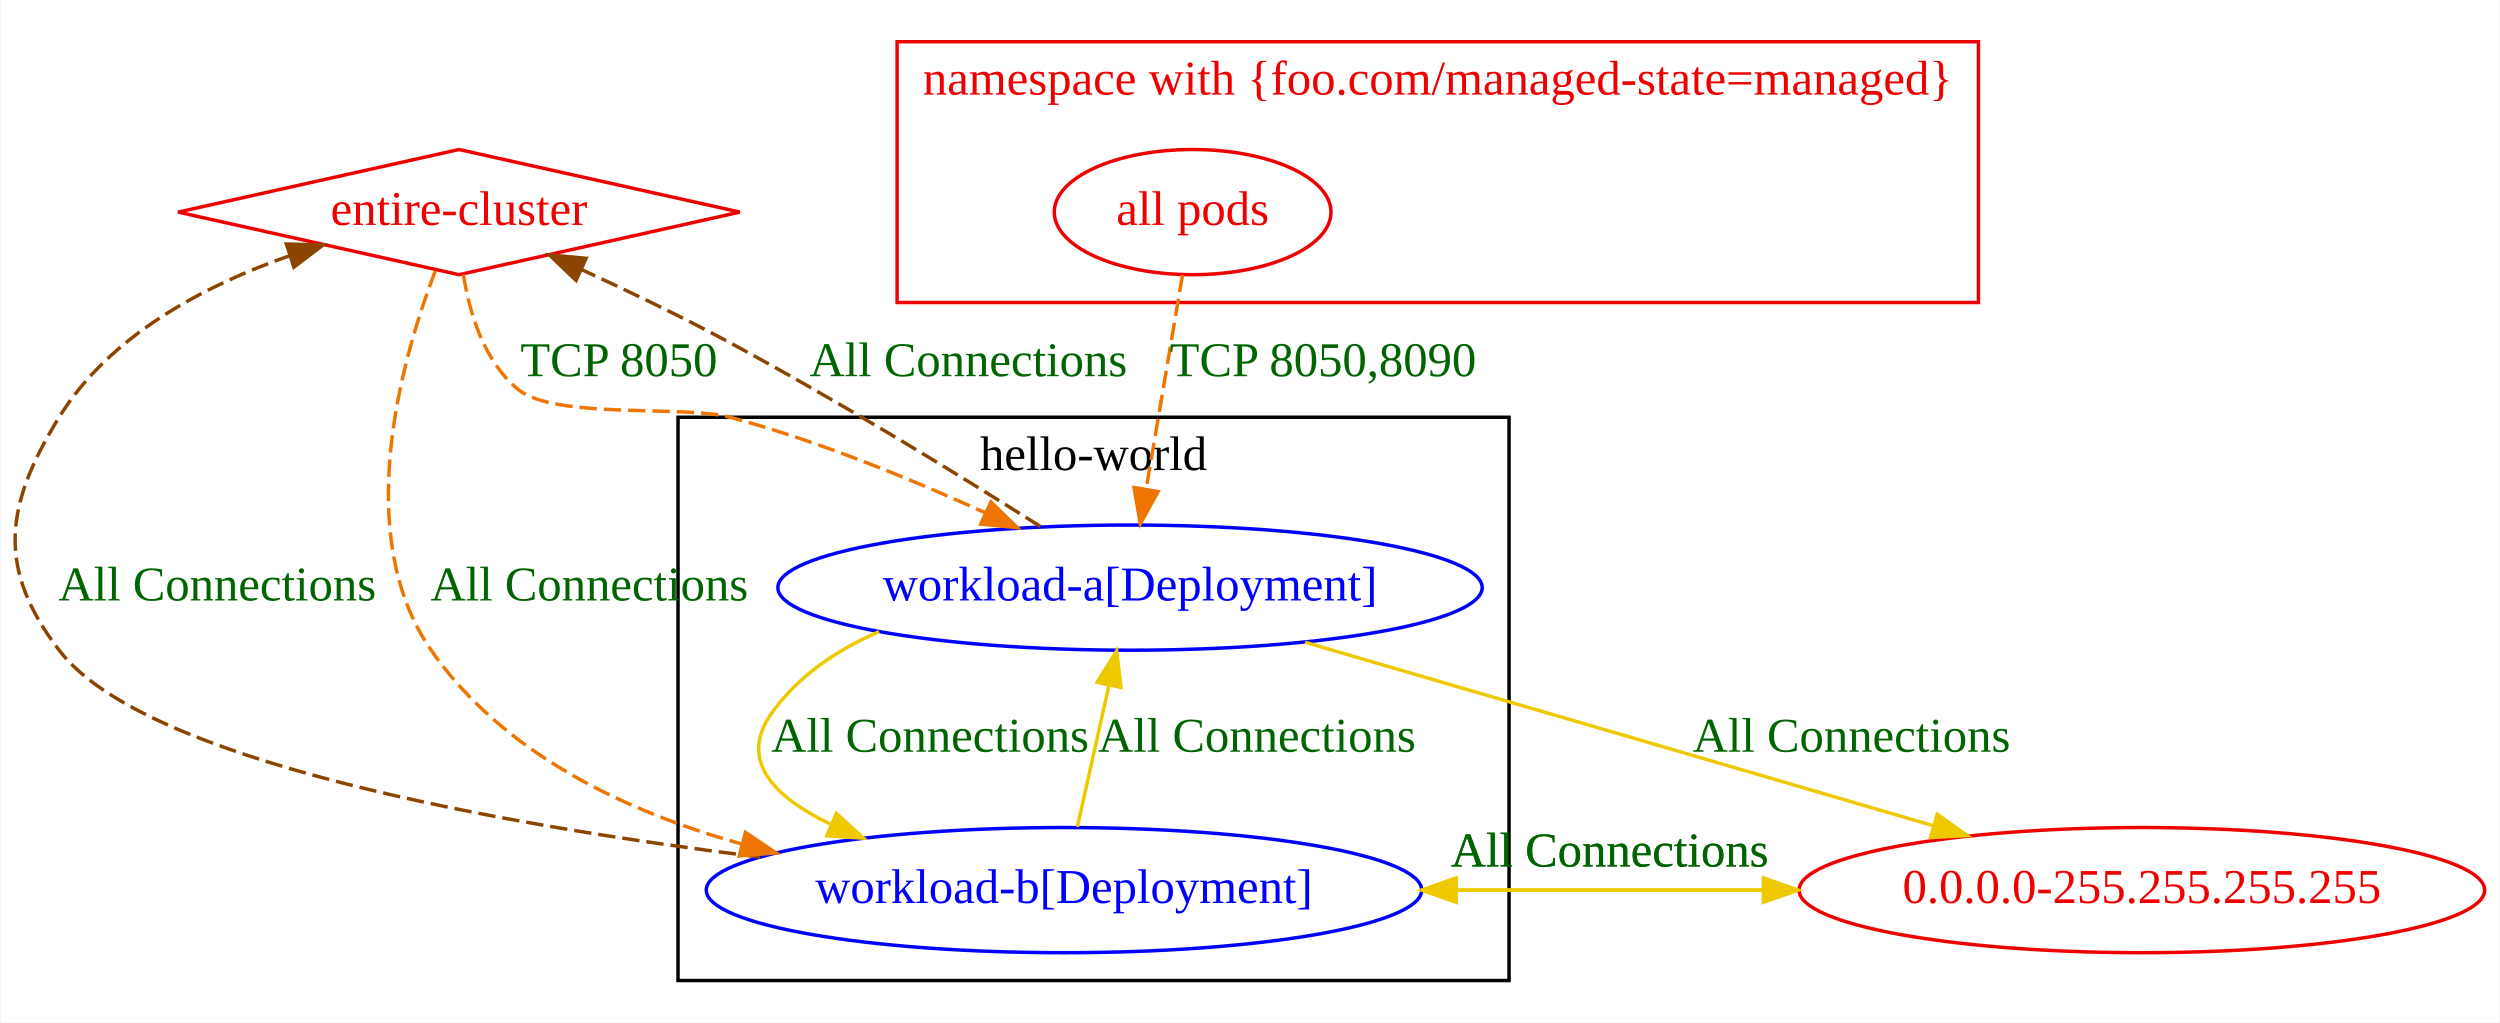
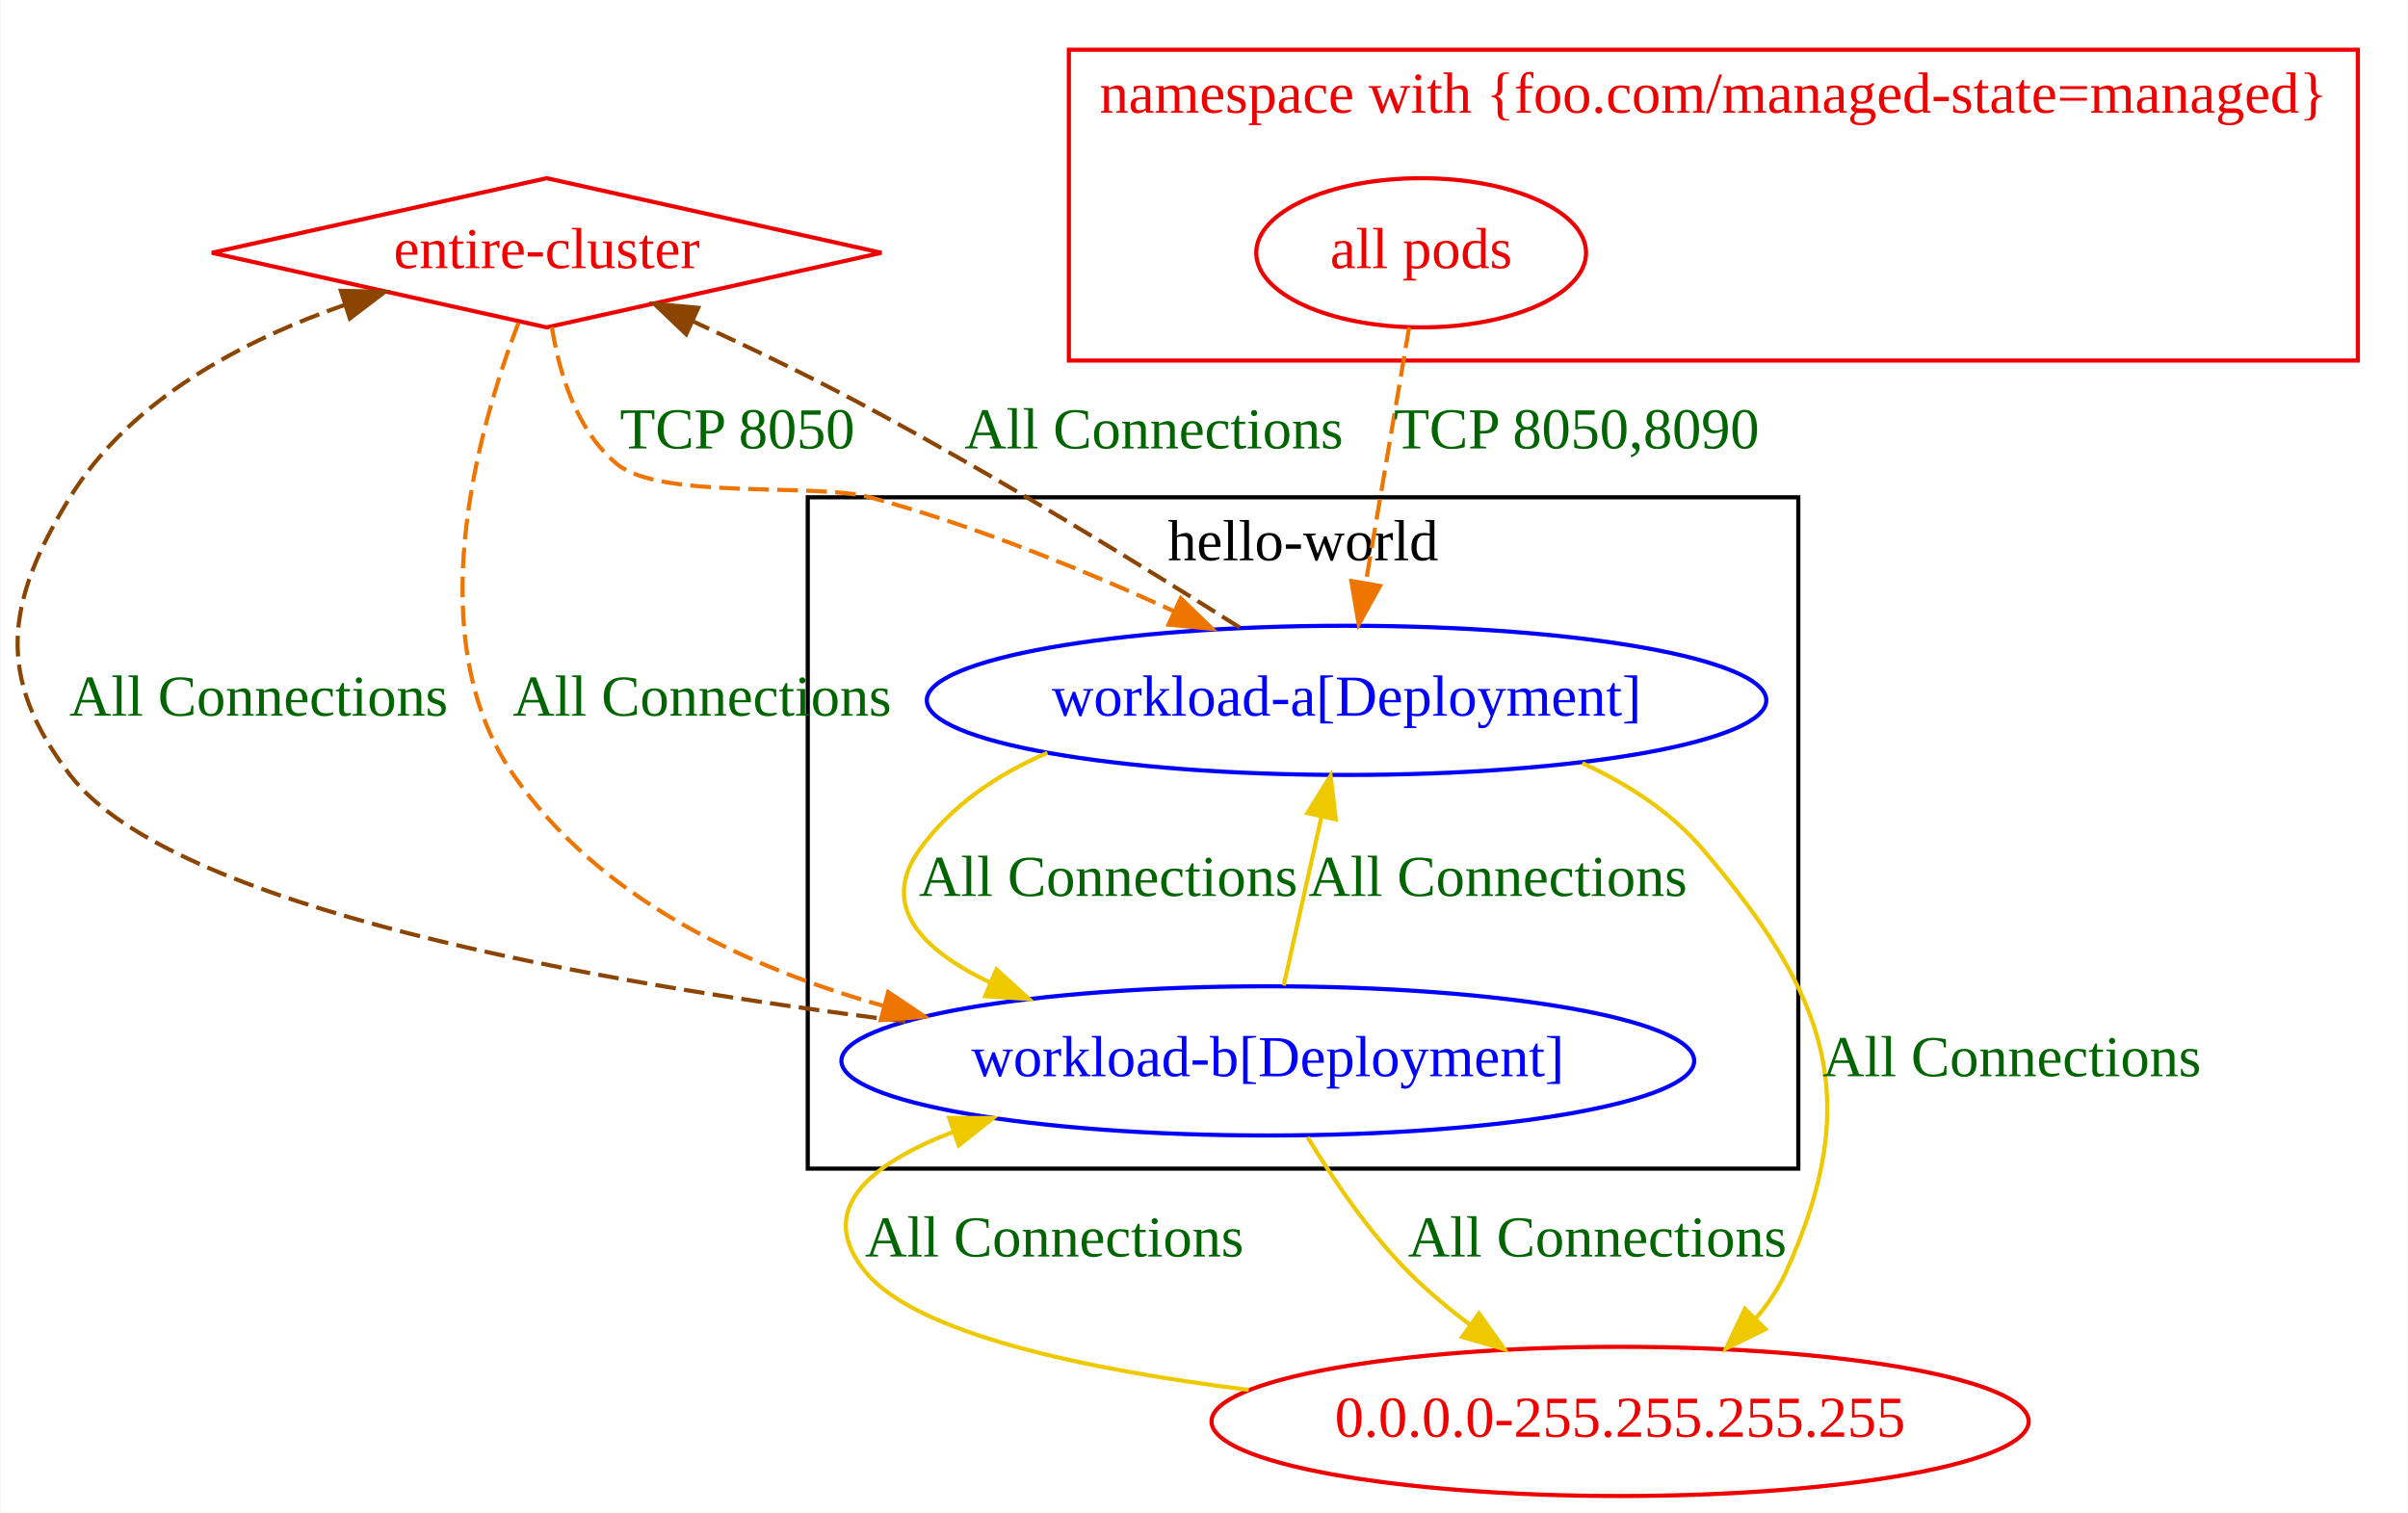
- <svg xmlns="http://www.w3.org/2000/svg" width="719pt" height="294pt" viewBox="0.00 0.00 718.58 294.00">
-   <g id="graph0" class="graph" transform="scale(1 1) rotate(0) translate(4 290)">
-     <polygon fill="white" stroke="transparent" points="-4,4 -4,-290 714.58,-290 714.58,4 -4,4" />
+ <svg xmlns="http://www.w3.org/2000/svg" width="581pt" height="365pt" viewBox="0.00 0.00 580.79 365.00">
+   <g id="graph0" class="graph" transform="scale(1 1) rotate(0) translate(4 361)">
+     <polygon fill="white" stroke="transparent" points="-4,4 -4,-361 576.79,-361 576.79,4 -4,4" />
+     <g id="clust1" class="cluster">
+       <polygon fill="none" stroke="black" points="190.79,-79 190.79,-241 429.79,-241 429.79,-79 190.79,-79" />
+       <text text-anchor="middle" x="310.29" y="-225.8" font-family="Times New Roman,serif" font-size="14.00">hello-world</text>
+     </g>
    <g id="clust2" class="cluster">
-       <polygon fill="none" stroke="#ee0000" points="253.79,-203 253.79,-278 564.79,-278 564.79,-203 253.79,-203" />
-       <text text-anchor="middle" x="409.29" y="-262.8" font-family="Times New Roman,serif" font-size="14.00" fill="#ee0000">namespace with {foo.com/managed-state=managed}</text>
-     </g>
-     <g id="clust1" class="cluster">
-       <polygon fill="none" stroke="black" points="190.79,-8 190.79,-170 429.79,-170 429.79,-8 190.79,-8" />
-       <text text-anchor="middle" x="310.29" y="-154.8" font-family="Times New Roman,serif" font-size="14.00">hello-world</text>
+       <polygon fill="none" stroke="#ee0000" points="253.79,-274 253.79,-349 564.79,-349 564.79,-274 253.79,-274" />
+       <text text-anchor="middle" x="409.29" y="-333.8" font-family="Times New Roman,serif" font-size="14.00" fill="#ee0000">namespace with {foo.com/managed-state=managed}</text>
    </g>
    <g id="node1" class="node">
-       <ellipse fill="none" stroke="blue" cx="320.79" cy="-121" rx="101.28" ry="18" />
-       <text text-anchor="middle" x="320.79" y="-117.3" font-family="Times New Roman,serif" font-size="14.00" fill="blue">workload-a[Deployment]</text>
+       <ellipse fill="none" stroke="blue" cx="320.79" cy="-192" rx="101.28" ry="18" />
+       <text text-anchor="middle" x="320.79" y="-188.3" font-family="Times New Roman,serif" font-size="14.00" fill="blue">workload-a[Deployment]</text>
    </g>
    <g id="node2" class="node">
-       <ellipse fill="none" stroke="blue" cx="301.79" cy="-34" rx="102.88" ry="18" />
-       <text text-anchor="middle" x="301.79" y="-30.3" font-family="Times New Roman,serif" font-size="14.00" fill="blue">workload-b[Deployment]</text>
+       <ellipse fill="none" stroke="blue" cx="301.79" cy="-105" rx="102.88" ry="18" />
+       <text text-anchor="middle" x="301.79" y="-101.3" font-family="Times New Roman,serif" font-size="14.00" fill="blue">workload-b[Deployment]</text>
    </g>
    <g id="edge7" class="edge">
-       <path fill="none" stroke="#eec900" d="M248.61,-108.33C236.52,-103.13 225.43,-95.67 217.79,-85 208.03,-71.38 218.29,-60.83 234.58,-53.01" />
-       <polygon fill="#eec900" stroke="#eec900" points="236.32,-56.07 244.16,-48.94 233.59,-49.62 236.32,-56.07" />
-       <text text-anchor="middle" x="263.29" y="-73.8" font-family="Times New Roman,serif" font-size="14.00" fill="darkgreen">All Connections</text>
+       <path fill="none" stroke="#eec900" d="M248.61,-179.33C236.52,-174.13 225.43,-166.67 217.79,-156 208.03,-142.38 218.29,-131.83 234.58,-124.01" />
+       <polygon fill="#eec900" stroke="#eec900" points="236.32,-127.07 244.16,-119.94 233.59,-120.62 236.32,-127.07" />
+       <text text-anchor="middle" x="263.29" y="-144.8" font-family="Times New Roman,serif" font-size="14.00" fill="darkgreen">All Connections</text>
    </g>
    <g id="node4" class="node">
-       <ellipse fill="none" stroke="#ee0000" cx="611.79" cy="-34" rx="98.58" ry="18" />
-       <text text-anchor="middle" x="611.79" y="-30.3" font-family="Times New Roman,serif" font-size="14.00" fill="#ee0000">0.0.0.0-255.255.255.255</text>
+       <ellipse fill="none" stroke="#ee0000" cx="386.79" cy="-18" rx="98.58" ry="18" />
+       <text text-anchor="middle" x="386.79" y="-14.3" font-family="Times New Roman,serif" font-size="14.00" fill="#ee0000">0.0.0.0-255.255.255.255</text>
    </g>
    <g id="edge5" class="edge">
-       <path fill="none" stroke="#eec900" d="M371.14,-105.29C421.37,-90.62 498.54,-68.08 551.89,-52.5" />
-       <polygon fill="#eec900" stroke="#eec900" points="552.94,-55.83 561.56,-49.67 550.98,-49.12 552.94,-55.83" />
-       <text text-anchor="middle" x="528.29" y="-73.8" font-family="Times New Roman,serif" font-size="14.00" fill="darkgreen">All Connections</text>
+       <path fill="none" stroke="#eec900" d="M377.66,-176.86C388.61,-171.84 399.06,-165.08 406.79,-156 436.73,-120.82 445.88,-96.07 426.79,-54 424.98,-50.03 422.49,-46.33 419.61,-42.94" />
+       <polygon fill="#eec900" stroke="#eec900" points="421.88,-40.26 412.36,-35.61 416.9,-45.18 421.88,-40.26" />
+       <text text-anchor="middle" x="481.29" y="-101.3" font-family="Times New Roman,serif" font-size="14.00" fill="darkgreen">All Connections</text>
    </g>
    <g id="node5" class="node">
-       <polygon fill="none" stroke="#ee0000" points="127.79,-247 47.01,-229 127.79,-211 208.56,-229 127.79,-247" />
-       <text text-anchor="middle" x="127.79" y="-225.3" font-family="Times New Roman,serif" font-size="14.00" fill="#ee0000">entire-cluster</text>
+       <polygon fill="none" stroke="#ee0000" points="127.79,-318 47.01,-300 127.79,-282 208.56,-300 127.79,-318" />
+       <text text-anchor="middle" x="127.79" y="-296.3" font-family="Times New Roman,serif" font-size="14.00" fill="#ee0000">entire-cluster</text>
    </g>
    <g id="edge6" class="edge">
-       <path fill="none" stroke="#8b4500" stroke-dasharray="5,2" d="M294.99,-138.59C271.39,-153.52 235.29,-175.7 202.79,-193 190.05,-199.78 175.77,-206.62 163.11,-212.44" />
-       <polygon fill="#8b4500" stroke="#8b4500" points="161.46,-209.35 153.8,-216.67 164.35,-215.72 161.46,-209.35" />
-       <text text-anchor="middle" x="274.29" y="-181.8" font-family="Times New Roman,serif" font-size="14.00" fill="darkgreen">All Connections</text>
+       <path fill="none" stroke="#8b4500" stroke-dasharray="5,2" d="M294.99,-209.59C271.39,-224.52 235.29,-246.7 202.79,-264 190.05,-270.78 175.77,-277.62 163.11,-283.44" />
+       <polygon fill="#8b4500" stroke="#8b4500" points="161.46,-280.35 153.8,-287.67 164.35,-286.72 161.46,-280.35" />
+       <text text-anchor="middle" x="274.29" y="-252.8" font-family="Times New Roman,serif" font-size="14.00" fill="darkgreen">All Connections</text>
    </g>
    <g id="edge10" class="edge">
-       <path fill="none" stroke="#eec900" d="M305.63,-52.18C308.23,-63.81 311.72,-79.42 314.69,-92.73" />
-       <polygon fill="#eec900" stroke="#eec900" points="311.34,-93.8 316.94,-102.8 318.18,-92.28 311.34,-93.8" />
-       <text text-anchor="middle" x="357.29" y="-73.8" font-family="Times New Roman,serif" font-size="14.00" fill="darkgreen">All Connections</text>
+       <path fill="none" stroke="#eec900" d="M305.63,-123.18C308.23,-134.81 311.72,-150.42 314.69,-163.73" />
+       <polygon fill="#eec900" stroke="#eec900" points="311.34,-164.8 316.94,-173.8 318.18,-163.28 311.34,-164.8" />
+       <text text-anchor="middle" x="357.29" y="-144.8" font-family="Times New Roman,serif" font-size="14.00" fill="darkgreen">All Connections</text>
    </g>
    <g id="edge8" class="edge">
-       <path fill="none" stroke="#eec900" d="M404.58,-34C436.07,-34 470.81,-34 502.71,-34" />
-       <polygon fill="#eec900" stroke="#eec900" points="502.95,-37.5 512.95,-34 502.95,-30.5 502.95,-37.5" />
-       <text text-anchor="middle" x="458.74" y="-40.8" font-family="Times New Roman,serif" font-size="14.00" fill="darkgreen">All Connections</text>
+       <path fill="none" stroke="#eec900" d="M311.39,-86.61C317.54,-76.41 326.16,-63.67 335.79,-54 340.26,-49.51 345.39,-45.22 350.62,-41.29" />
+       <polygon fill="#eec900" stroke="#eec900" points="352.75,-44.07 358.87,-35.43 348.69,-38.37 352.75,-44.07" />
+       <text text-anchor="middle" x="381.29" y="-57.8" font-family="Times New Roman,serif" font-size="14.00" fill="darkgreen">All Connections</text>
    </g>
    <g id="edge9" class="edge">
-       <path fill="none" stroke="#8b4500" stroke-dasharray="5,2" d="M214.38,-43.49C138.52,-52.9 37.11,-71.15 12.79,-103 -5.29,-126.66 -2.82,-144.64 12.79,-170 27.33,-193.62 54.77,-207.97 79.21,-216.48" />
-       <polygon fill="#8b4500" stroke="#8b4500" points="78.15,-219.82 88.74,-219.57 80.31,-213.16 78.15,-219.82" />
-       <text text-anchor="middle" x="58.29" y="-117.3" font-family="Times New Roman,serif" font-size="14.00" fill="darkgreen">All Connections</text>
+       <path fill="none" stroke="#8b4500" stroke-dasharray="5,2" d="M214.38,-114.49C138.52,-123.9 37.11,-142.15 12.79,-174 -5.29,-197.66 -2.82,-215.64 12.79,-241 27.33,-264.62 54.77,-278.97 79.21,-287.48" />
+       <polygon fill="#8b4500" stroke="#8b4500" points="78.15,-290.82 88.74,-290.57 80.31,-284.16 78.15,-290.82" />
+       <text text-anchor="middle" x="58.29" y="-188.3" font-family="Times New Roman,serif" font-size="14.00" fill="darkgreen">All Connections</text>
    </g>
    <g id="node3" class="node">
-       <ellipse fill="none" stroke="#ee0000" cx="338.79" cy="-229" rx="39.79" ry="18" />
-       <text text-anchor="middle" x="338.79" y="-225.3" font-family="Times New Roman,serif" font-size="14.00" fill="#ee0000">all pods</text>
+       <ellipse fill="none" stroke="#ee0000" cx="338.79" cy="-300" rx="39.79" ry="18" />
+       <text text-anchor="middle" x="338.79" y="-296.3" font-family="Times New Roman,serif" font-size="14.00" fill="#ee0000">all pods</text>
    </g>
    <g id="edge2" class="edge">
-       <path fill="none" stroke="#ee7600" stroke-dasharray="5,2" d="M335.89,-210.97C333.08,-194.38 328.75,-168.88 325.44,-149.43" />
-       <polygon fill="#ee7600" stroke="#ee7600" points="328.86,-148.61 323.73,-139.34 321.95,-149.79 328.86,-148.61" />
-       <text text-anchor="middle" x="376.29" y="-181.8" font-family="Times New Roman,serif" font-size="14.00" fill="darkgreen">TCP 8050,8090</text>
+       <path fill="none" stroke="#ee7600" stroke-dasharray="5,2" d="M335.89,-281.97C333.08,-265.38 328.75,-239.88 325.44,-220.43" />
+       <polygon fill="#ee7600" stroke="#ee7600" points="328.86,-219.61 323.73,-210.34 321.95,-220.79 328.86,-219.61" />
+       <text text-anchor="middle" x="376.29" y="-252.8" font-family="Times New Roman,serif" font-size="14.00" fill="darkgreen">TCP 8050,8090</text>
    </g>
    <g id="edge1" class="edge">
-       <path fill="none" stroke="#eec900" d="M512.95,-34C481.75,-34 447.03,-34 414.91,-34" />
-       <polygon fill="#eec900" stroke="#eec900" points="414.58,-30.5 404.58,-34 414.58,-37.5 414.58,-30.5" />
-       <text text-anchor="middle" x="458.74" y="-40.8" font-family="Times New Roman,serif" font-size="14.00" fill="darkgreen">All Connections</text>
+       <path fill="none" stroke="#eec900" d="M297.18,-25.6C257.5,-30.57 217.03,-39.18 204.79,-54 192.39,-69.01 205.57,-80.03 225.8,-87.84" />
+       <polygon fill="#eec900" stroke="#eec900" points="224.93,-91.24 235.52,-91.2 227.22,-84.62 224.93,-91.24" />
+       <text text-anchor="middle" x="250.29" y="-57.8" font-family="Times New Roman,serif" font-size="14.00" fill="darkgreen">All Connections</text>
    </g>
    <g id="edge3" class="edge">
-       <path fill="none" stroke="#ee7600" stroke-dasharray="5,2" d="M129.06,-211.04C130.83,-199.92 135,-186.02 144.79,-178 155.36,-169.33 192.58,-173.55 205.79,-170 230.9,-163.24 257.79,-152.25 279.24,-142.48" />
-       <polygon fill="#ee7600" stroke="#ee7600" points="280.78,-145.63 288.39,-138.25 277.84,-139.27 280.78,-145.63" />
-       <text text-anchor="middle" x="173.79" y="-181.8" font-family="Times New Roman,serif" font-size="14.00" fill="darkgreen">TCP 8050</text>
+       <path fill="none" stroke="#ee7600" stroke-dasharray="5,2" d="M129.06,-282.04C130.83,-270.92 135,-257.02 144.79,-249 155.36,-240.33 192.58,-244.55 205.79,-241 230.9,-234.24 257.79,-223.25 279.24,-213.48" />
+       <polygon fill="#ee7600" stroke="#ee7600" points="280.78,-216.63 288.39,-209.25 277.84,-210.27 280.78,-216.63" />
+       <text text-anchor="middle" x="173.79" y="-252.8" font-family="Times New Roman,serif" font-size="14.00" fill="darkgreen">TCP 8050</text>
    </g>
    <g id="edge4" class="edge">
-       <path fill="none" stroke="#ee7600" stroke-dasharray="5,2" d="M120.99,-212.12C111.24,-186.61 96.85,-136.05 119.79,-103 140.26,-73.49 175.2,-56.76 209.02,-47.29" />
-       <polygon fill="#ee7600" stroke="#ee7600" points="210.19,-50.6 218.98,-44.7 208.42,-43.83 210.19,-50.6" />
-       <text text-anchor="middle" x="165.29" y="-117.3" font-family="Times New Roman,serif" font-size="14.00" fill="darkgreen">All Connections</text>
+       <path fill="none" stroke="#ee7600" stroke-dasharray="5,2" d="M120.99,-283.12C111.24,-257.61 96.85,-207.05 119.79,-174 140.26,-144.49 175.2,-127.76 209.02,-118.29" />
+       <polygon fill="#ee7600" stroke="#ee7600" points="210.19,-121.6 218.98,-115.7 208.42,-114.83 210.19,-121.6" />
+       <text text-anchor="middle" x="165.29" y="-188.3" font-family="Times New Roman,serif" font-size="14.00" fill="darkgreen">All Connections</text>
    </g>
  </g>
</svg>
